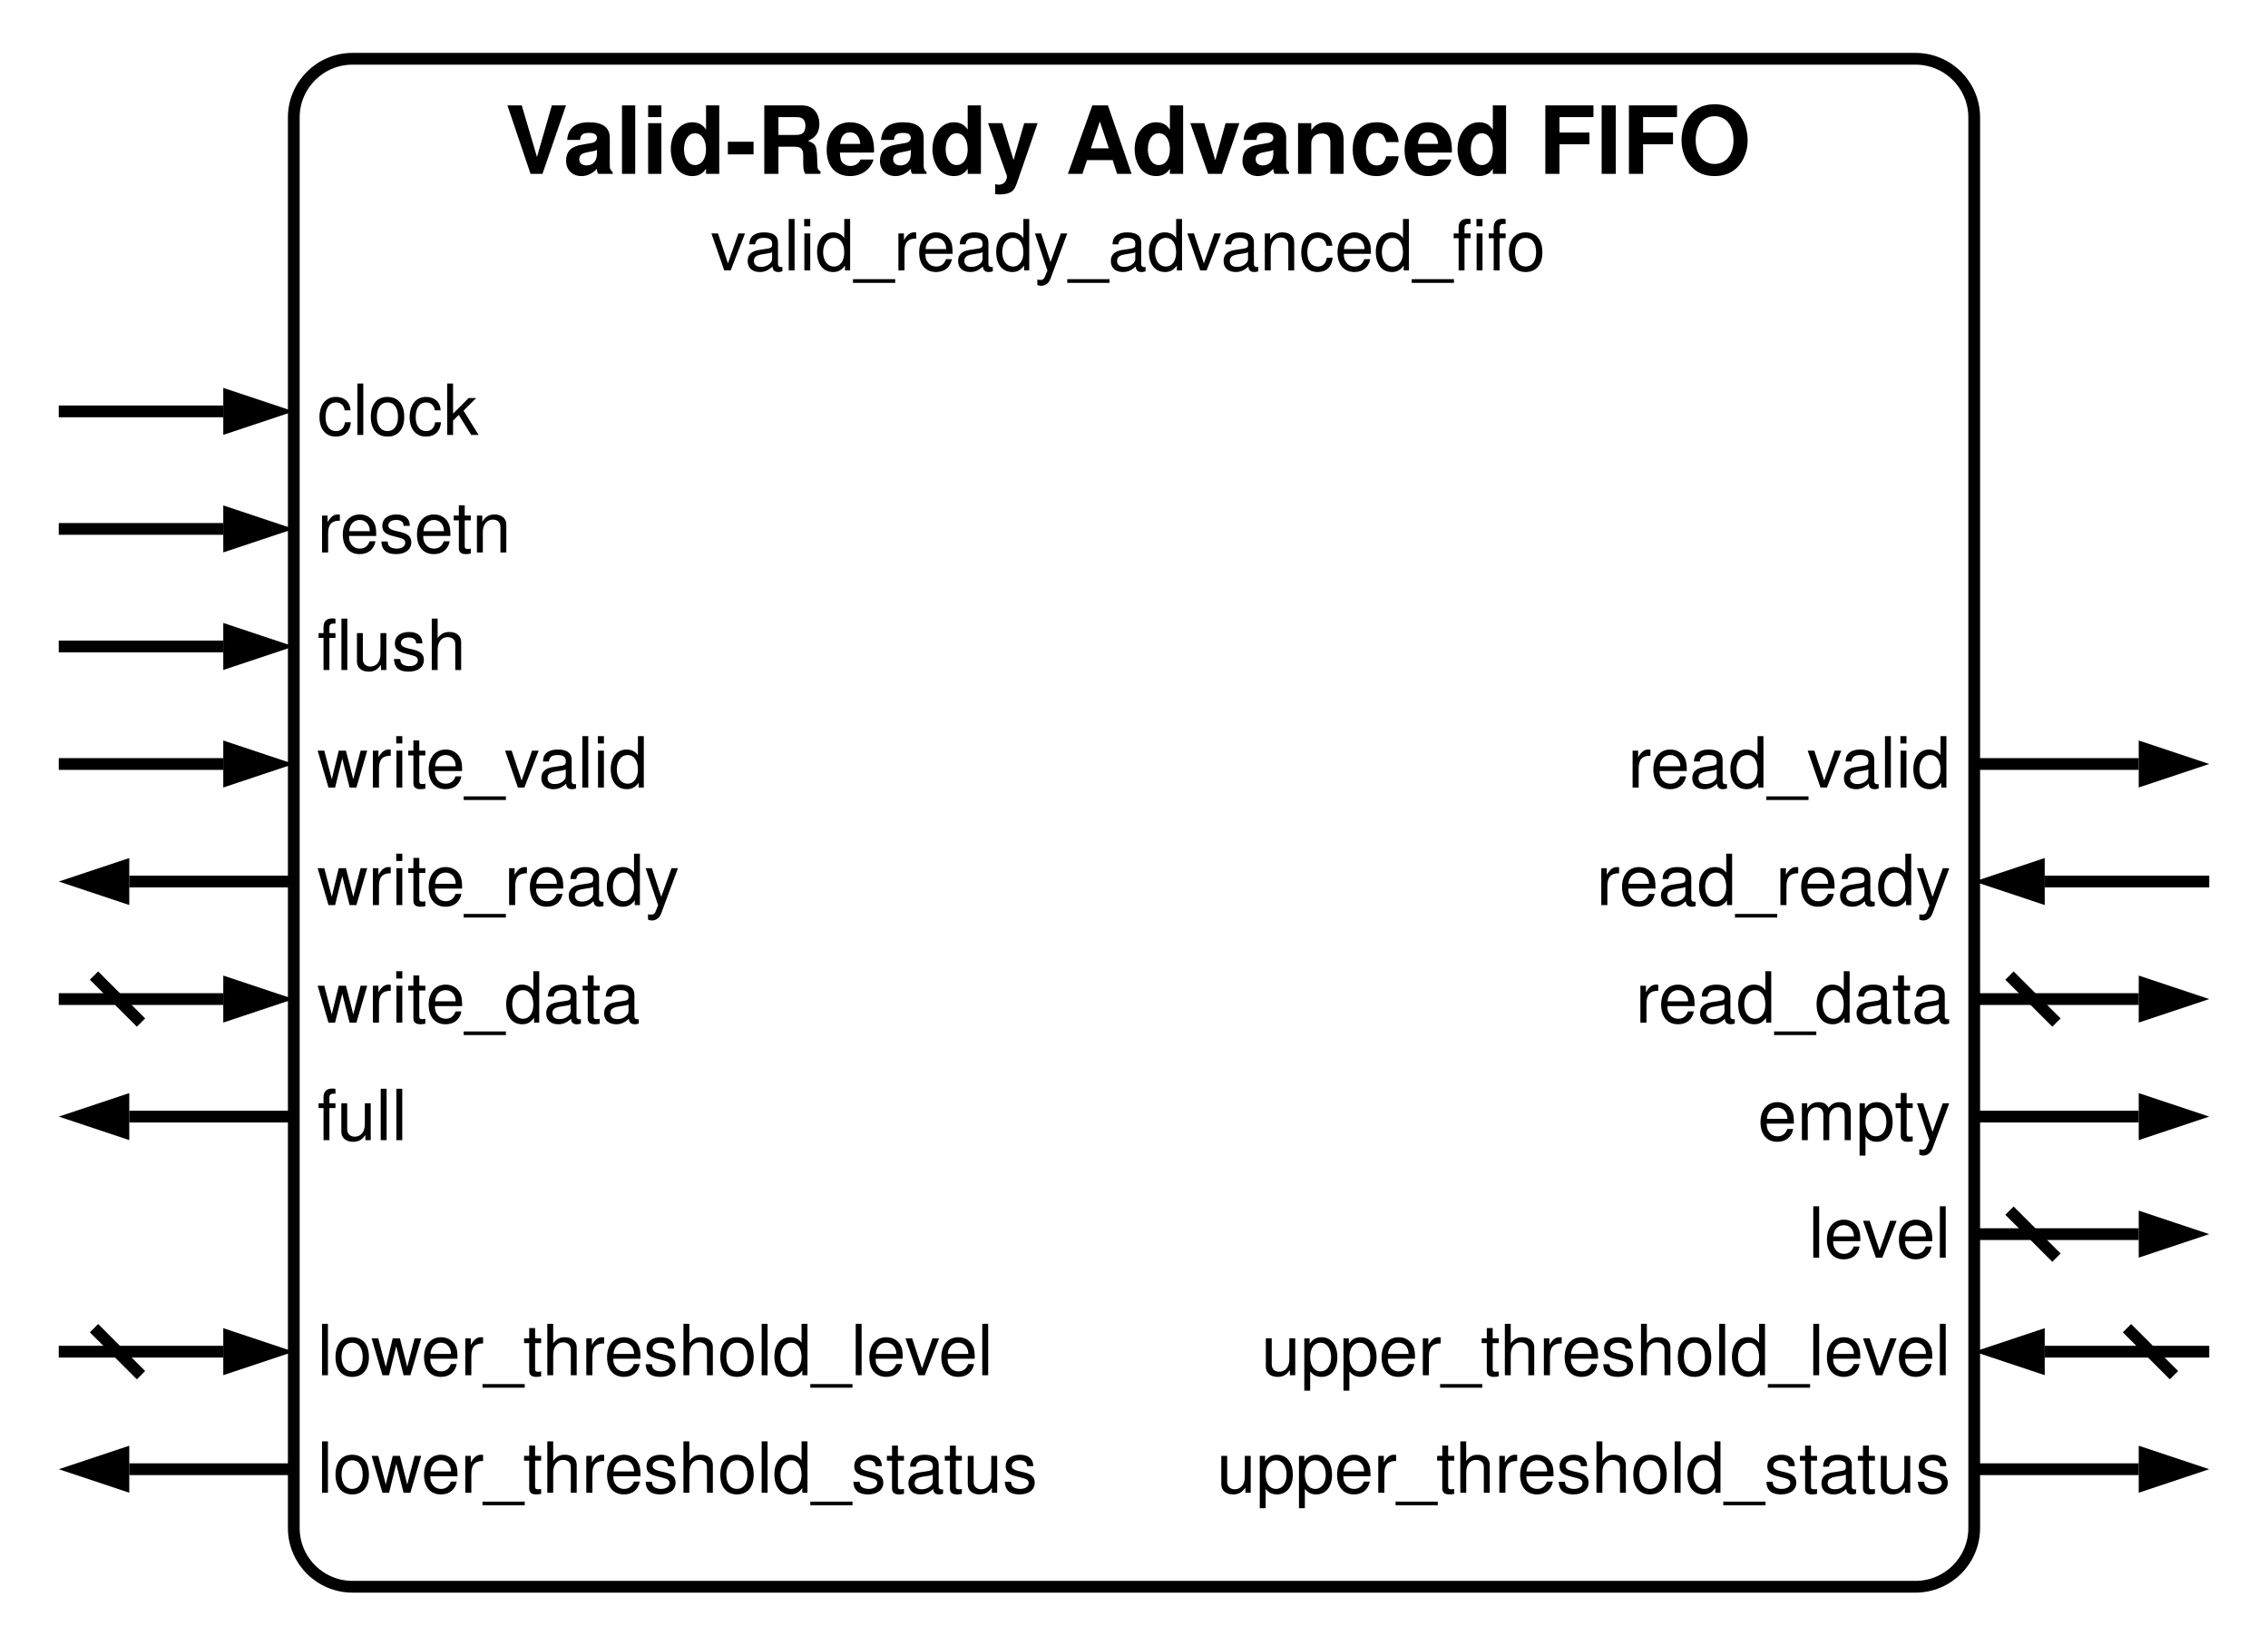
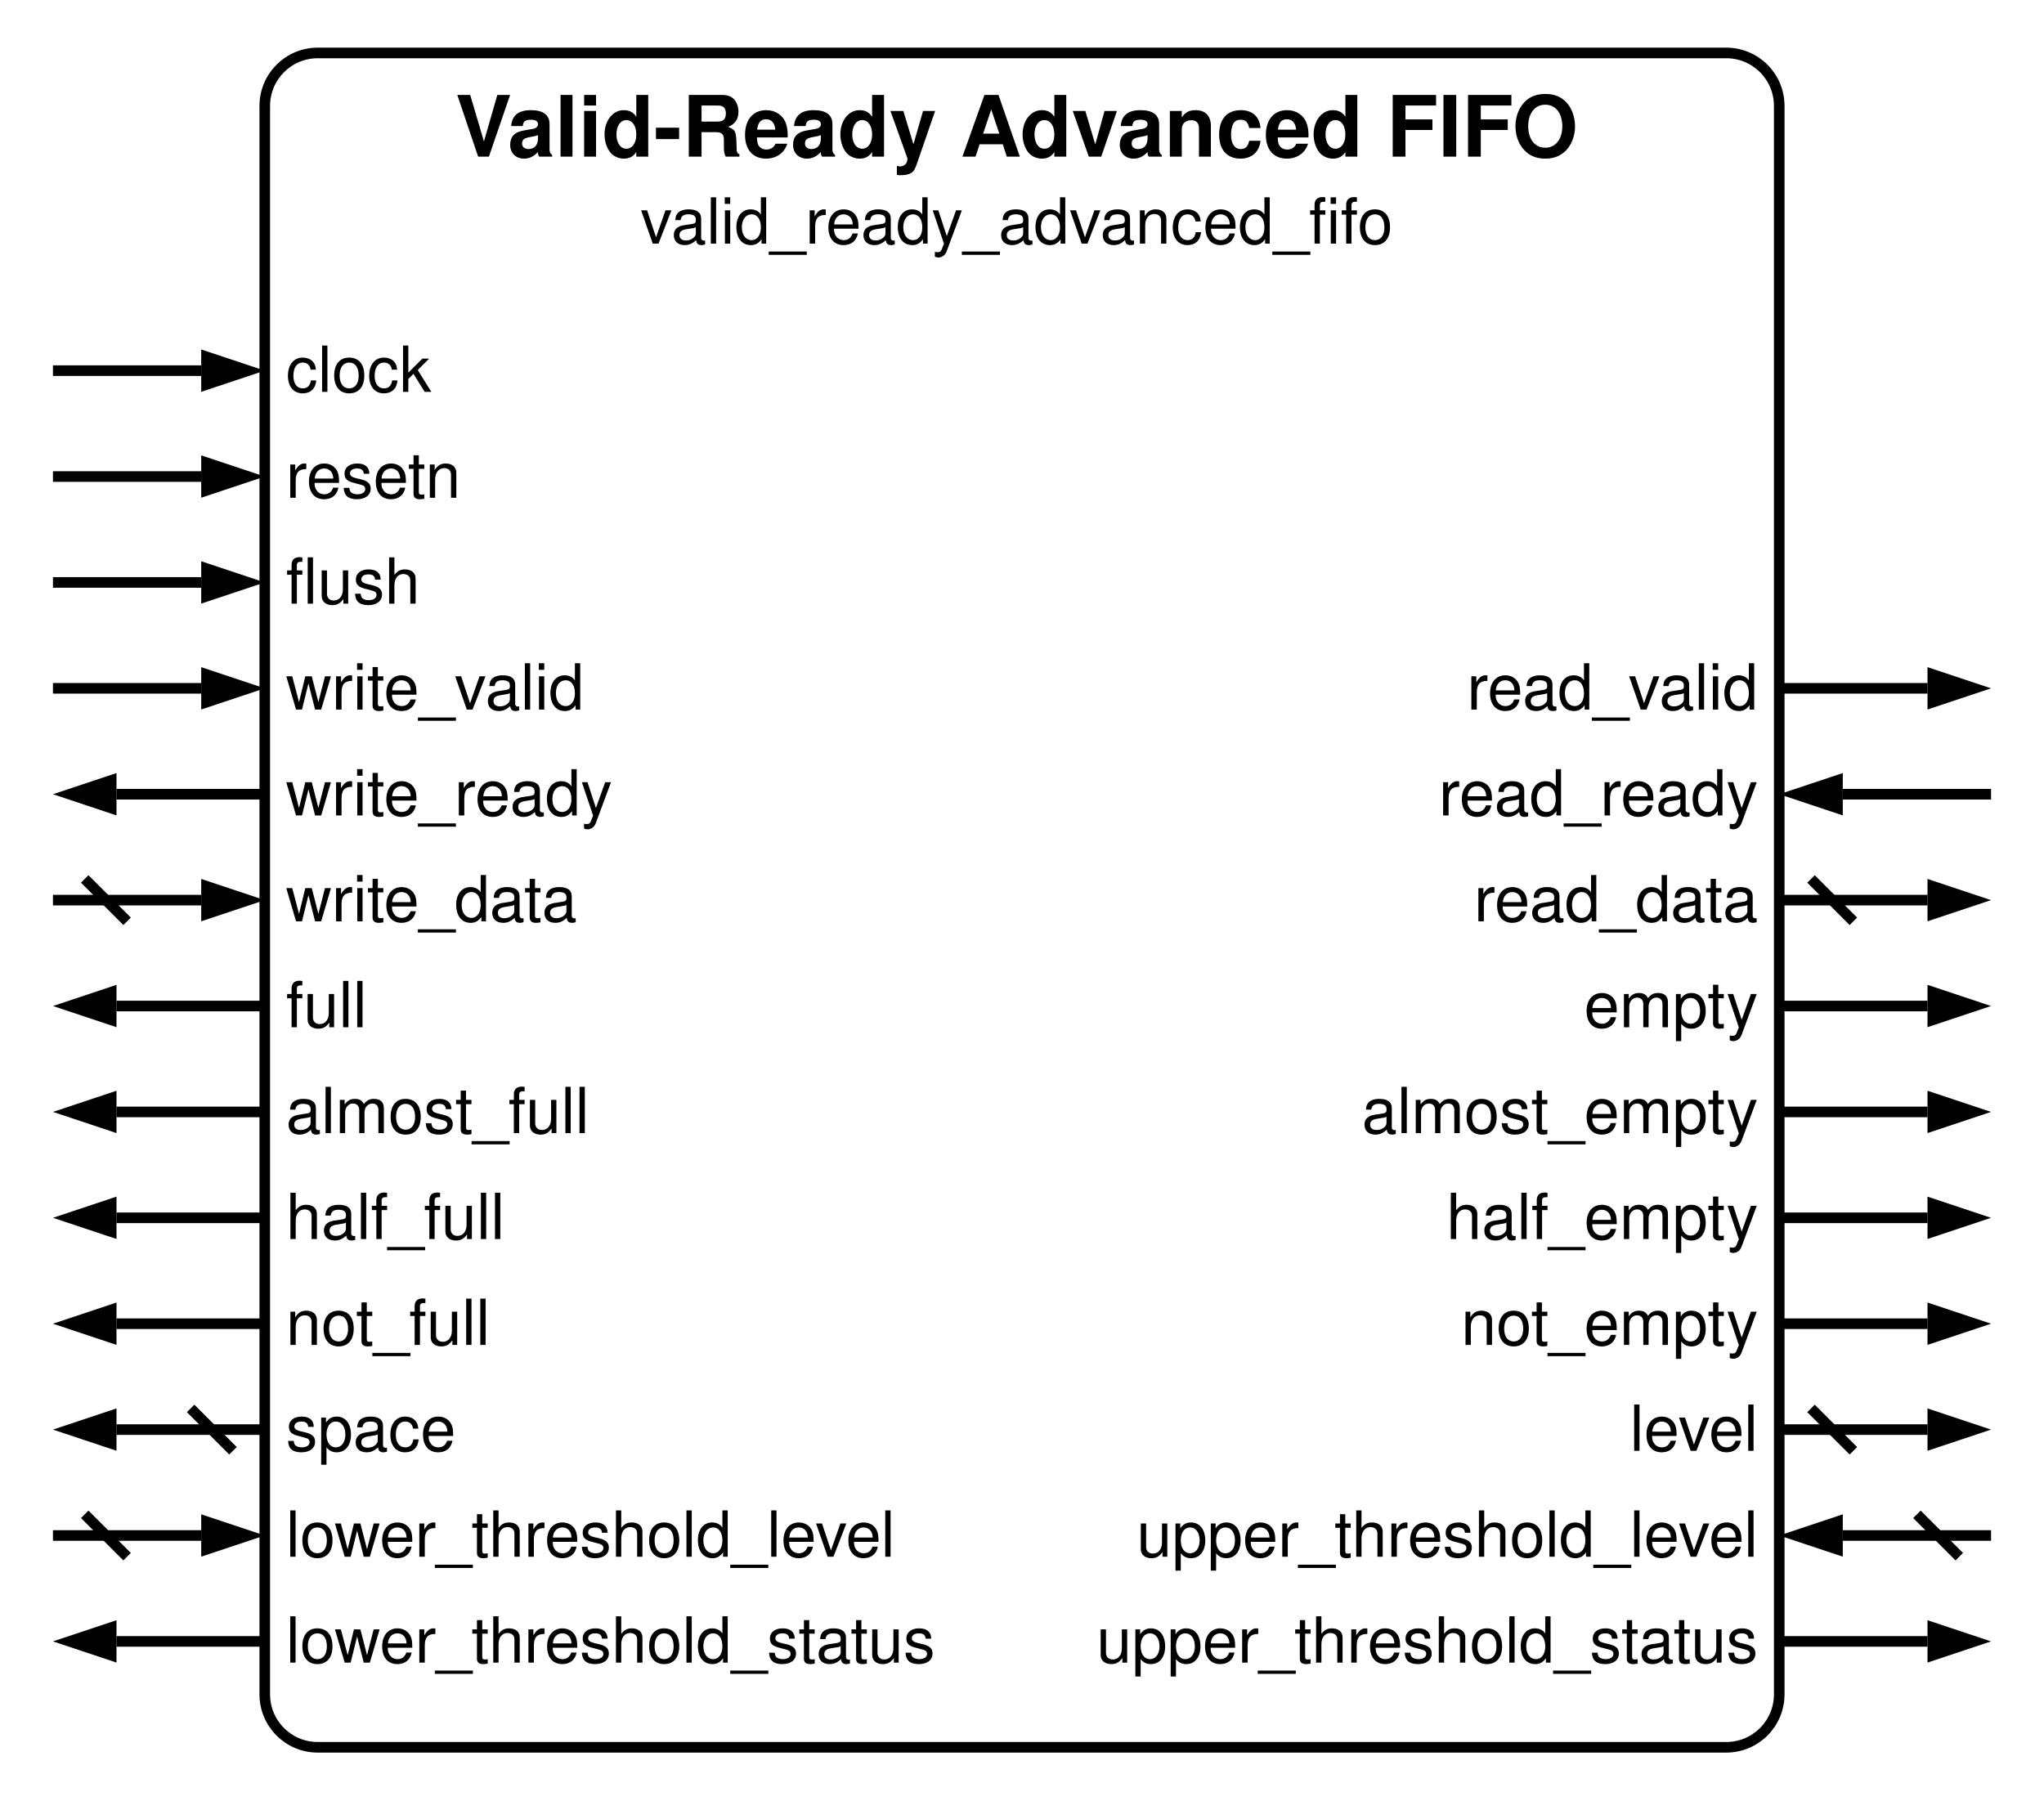
- <svg xmlns="http://www.w3.org/2000/svg" width="386" height="280" viewBox="0 0 193 140">
-   <rect x="25" y="5" width="143" height="130" fill="none" stroke="black" stroke-width="1" rx="5" />
+ <svg xmlns="http://www.w3.org/2000/svg" width="386" height="340" viewBox="0 0 193 170">
+   <rect x="25" y="5" width="143" height="160" fill="none" stroke="black" stroke-width="1" rx="5" />
  <text x="96" y="12" text-anchor="middle" dominant-baseline="middle" font-family="Helvetica" font-size="8" font-weight="bold" fill="black">Valid-Ready Advanced FIFO</text>
  <text x="96" y="21" text-anchor="middle" dominant-baseline="middle" font-family="Helvetica" font-size="6" font-weight="regular" fill="black">valid_ready_advanced_fifo</text>
  <text x="27" y="35" text-anchor="start" dominant-baseline="middle" font-family="Helvetica" font-size="6" font-weight="regular" fill="black">clock</text>
  <line x1="19" y1="35" x2="5" y2="35" stroke="black" stroke-width="1" />
  <path d="M 25 35 l -6 +2.0 v -4 z" fill="black" />
  <text x="27" y="45" text-anchor="start" dominant-baseline="middle" font-family="Helvetica" font-size="6" font-weight="regular" fill="black">resetn</text>
  <line x1="19" y1="45" x2="5" y2="45" stroke="black" stroke-width="1" />
  <path d="M 25 45 l -6 +2.0 v -4 z" fill="black" />
  <text x="27" y="55" text-anchor="start" dominant-baseline="middle" font-family="Helvetica" font-size="6" font-weight="regular" fill="black">flush</text>
  <line x1="19" y1="55" x2="5" y2="55" stroke="black" stroke-width="1" />
  <path d="M 25 55 l -6 +2.0 v -4 z" fill="black" />
  <text x="27" y="65" text-anchor="start" dominant-baseline="middle" font-family="Helvetica" font-size="6" font-weight="regular" fill="black">write_valid</text>
  <line x1="19" y1="65" x2="5" y2="65" stroke="black" stroke-width="1" />
  <path d="M 25 65 l -6 +2.0 v -4 z" fill="black" />
  <text x="166" y="65" text-anchor="end" dominant-baseline="middle" font-family="Helvetica" font-size="6" font-weight="regular" fill="black">read_valid</text>
  <line x1="168" y1="65" x2="182" y2="65" stroke="black" stroke-width="1" />
  <path d="M 188 65 l -6 +2.0 v -4 z" fill="black" />
  <text x="27" y="75" text-anchor="start" dominant-baseline="middle" font-family="Helvetica" font-size="6" font-weight="regular" fill="black">write_ready</text>
  <line x1="25" y1="75" x2="11" y2="75" stroke="black" stroke-width="1" />
  <path d="M 5 75 l +6 +2.0 v -4 z" fill="black" />
  <text x="166" y="75" text-anchor="end" dominant-baseline="middle" font-family="Helvetica" font-size="6" font-weight="regular" fill="black">read_ready</text>
  <line x1="174" y1="75" x2="188" y2="75" stroke="black" stroke-width="1" />
  <path d="M 168 75 l +6 +2.0 v -4 z" fill="black" />
  <text x="27" y="85" text-anchor="start" dominant-baseline="middle" font-family="Helvetica" font-size="6" font-weight="regular" fill="black">write_data</text>
  <line x1="19" y1="85" x2="5" y2="85" stroke="black" stroke-width="1" />
  <path d="M 25 85 l -6 +2.0 v -4 z" fill="black" />
  <line x1="8" y1="83" x2="12" y2="87" stroke="black" stroke-width="1" />
  <text x="166" y="85" text-anchor="end" dominant-baseline="middle" font-family="Helvetica" font-size="6" font-weight="regular" fill="black">read_data</text>
  <line x1="168" y1="85" x2="182" y2="85" stroke="black" stroke-width="1" />
  <path d="M 188 85 l -6 +2.0 v -4 z" fill="black" />
  <line x1="171" y1="83" x2="175" y2="87" stroke="black" stroke-width="1" />
  <text x="27" y="95" text-anchor="start" dominant-baseline="middle" font-family="Helvetica" font-size="6" font-weight="regular" fill="black">full</text>
  <line x1="25" y1="95" x2="11" y2="95" stroke="black" stroke-width="1" />
  <path d="M 5 95 l +6 +2.0 v -4 z" fill="black" />
  <text x="166" y="95" text-anchor="end" dominant-baseline="middle" font-family="Helvetica" font-size="6" font-weight="regular" fill="black">empty</text>
  <line x1="168" y1="95" x2="182" y2="95" stroke="black" stroke-width="1" />
  <path d="M 188 95 l -6 +2.0 v -4 z" fill="black" />
-   <text x="166" y="105" text-anchor="end" dominant-baseline="middle" font-family="Helvetica" font-size="6" font-weight="regular" fill="black">level</text>
+   <text x="27" y="105" text-anchor="start" dominant-baseline="middle" font-family="Helvetica" font-size="6" font-weight="regular" fill="black">almost_full</text>
+   <line x1="25" y1="105" x2="11" y2="105" stroke="black" stroke-width="1" />
+   <path d="M 5 105 l +6 +2.0 v -4 z" fill="black" />
+   <text x="166" y="105" text-anchor="end" dominant-baseline="middle" font-family="Helvetica" font-size="6" font-weight="regular" fill="black">almost_empty</text>
  <line x1="168" y1="105" x2="182" y2="105" stroke="black" stroke-width="1" />
  <path d="M 188 105 l -6 +2.0 v -4 z" fill="black" />
-   <line x1="171" y1="103" x2="175" y2="107" stroke="black" stroke-width="1" />
-   <text x="27" y="115" text-anchor="start" dominant-baseline="middle" font-family="Helvetica" font-size="6" font-weight="regular" fill="black">lower_threshold_level</text>
-   <line x1="19" y1="115" x2="5" y2="115" stroke="black" stroke-width="1" />
-   <path d="M 25 115 l -6 +2.0 v -4 z" fill="black" />
-   <line x1="8" y1="113" x2="12" y2="117" stroke="black" stroke-width="1" />
-   <text x="166" y="115" text-anchor="end" dominant-baseline="middle" font-family="Helvetica" font-size="6" font-weight="regular" fill="black">upper_threshold_level</text>
-   <line x1="174" y1="115" x2="188" y2="115" stroke="black" stroke-width="1" />
-   <path d="M 168 115 l +6 +2.0 v -4 z" fill="black" />
-   <line x1="181" y1="113" x2="185" y2="117" stroke="black" stroke-width="1" />
-   <text x="27" y="125" text-anchor="start" dominant-baseline="middle" font-family="Helvetica" font-size="6" font-weight="regular" fill="black">lower_threshold_status</text>
+   <text x="27" y="115" text-anchor="start" dominant-baseline="middle" font-family="Helvetica" font-size="6" font-weight="regular" fill="black">half_full</text>
+   <line x1="25" y1="115" x2="11" y2="115" stroke="black" stroke-width="1" />
+   <path d="M 5 115 l +6 +2.0 v -4 z" fill="black" />
+   <text x="166" y="115" text-anchor="end" dominant-baseline="middle" font-family="Helvetica" font-size="6" font-weight="regular" fill="black">half_empty</text>
+   <line x1="168" y1="115" x2="182" y2="115" stroke="black" stroke-width="1" />
+   <path d="M 188 115 l -6 +2.0 v -4 z" fill="black" />
+   <text x="27" y="125" text-anchor="start" dominant-baseline="middle" font-family="Helvetica" font-size="6" font-weight="regular" fill="black">not_full</text>
  <line x1="25" y1="125" x2="11" y2="125" stroke="black" stroke-width="1" />
  <path d="M 5 125 l +6 +2.0 v -4 z" fill="black" />
-   <text x="166" y="125" text-anchor="end" dominant-baseline="middle" font-family="Helvetica" font-size="6" font-weight="regular" fill="black">upper_threshold_status</text>
+   <text x="166" y="125" text-anchor="end" dominant-baseline="middle" font-family="Helvetica" font-size="6" font-weight="regular" fill="black">not_empty</text>
  <line x1="168" y1="125" x2="182" y2="125" stroke="black" stroke-width="1" />
  <path d="M 188 125 l -6 +2.0 v -4 z" fill="black" />
+   <text x="27" y="135" text-anchor="start" dominant-baseline="middle" font-family="Helvetica" font-size="6" font-weight="regular" fill="black">space</text>
+   <line x1="25" y1="135" x2="11" y2="135" stroke="black" stroke-width="1" />
+   <path d="M 5 135 l +6 +2.0 v -4 z" fill="black" />
+   <line x1="18" y1="133" x2="22" y2="137" stroke="black" stroke-width="1" />
+   <text x="166" y="135" text-anchor="end" dominant-baseline="middle" font-family="Helvetica" font-size="6" font-weight="regular" fill="black">level</text>
+   <line x1="168" y1="135" x2="182" y2="135" stroke="black" stroke-width="1" />
+   <path d="M 188 135 l -6 +2.0 v -4 z" fill="black" />
+   <line x1="171" y1="133" x2="175" y2="137" stroke="black" stroke-width="1" />
+   <text x="27" y="145" text-anchor="start" dominant-baseline="middle" font-family="Helvetica" font-size="6" font-weight="regular" fill="black">lower_threshold_level</text>
+   <line x1="19" y1="145" x2="5" y2="145" stroke="black" stroke-width="1" />
+   <path d="M 25 145 l -6 +2.0 v -4 z" fill="black" />
+   <line x1="8" y1="143" x2="12" y2="147" stroke="black" stroke-width="1" />
+   <text x="166" y="145" text-anchor="end" dominant-baseline="middle" font-family="Helvetica" font-size="6" font-weight="regular" fill="black">upper_threshold_level</text>
+   <line x1="174" y1="145" x2="188" y2="145" stroke="black" stroke-width="1" />
+   <path d="M 168 145 l +6 +2.0 v -4 z" fill="black" />
+   <line x1="181" y1="143" x2="185" y2="147" stroke="black" stroke-width="1" />
+   <text x="27" y="155" text-anchor="start" dominant-baseline="middle" font-family="Helvetica" font-size="6" font-weight="regular" fill="black">lower_threshold_status</text>
+   <line x1="25" y1="155" x2="11" y2="155" stroke="black" stroke-width="1" />
+   <path d="M 5 155 l +6 +2.0 v -4 z" fill="black" />
+   <text x="166" y="155" text-anchor="end" dominant-baseline="middle" font-family="Helvetica" font-size="6" font-weight="regular" fill="black">upper_threshold_status</text>
+   <line x1="168" y1="155" x2="182" y2="155" stroke="black" stroke-width="1" />
+   <path d="M 188 155 l -6 +2.0 v -4 z" fill="black" />
  <style>
      @media (prefers-color-scheme: dark) {
        :root {
          filter: invert(100%) hue-rotate(180deg);
        }
      }
    </style>
</svg>
